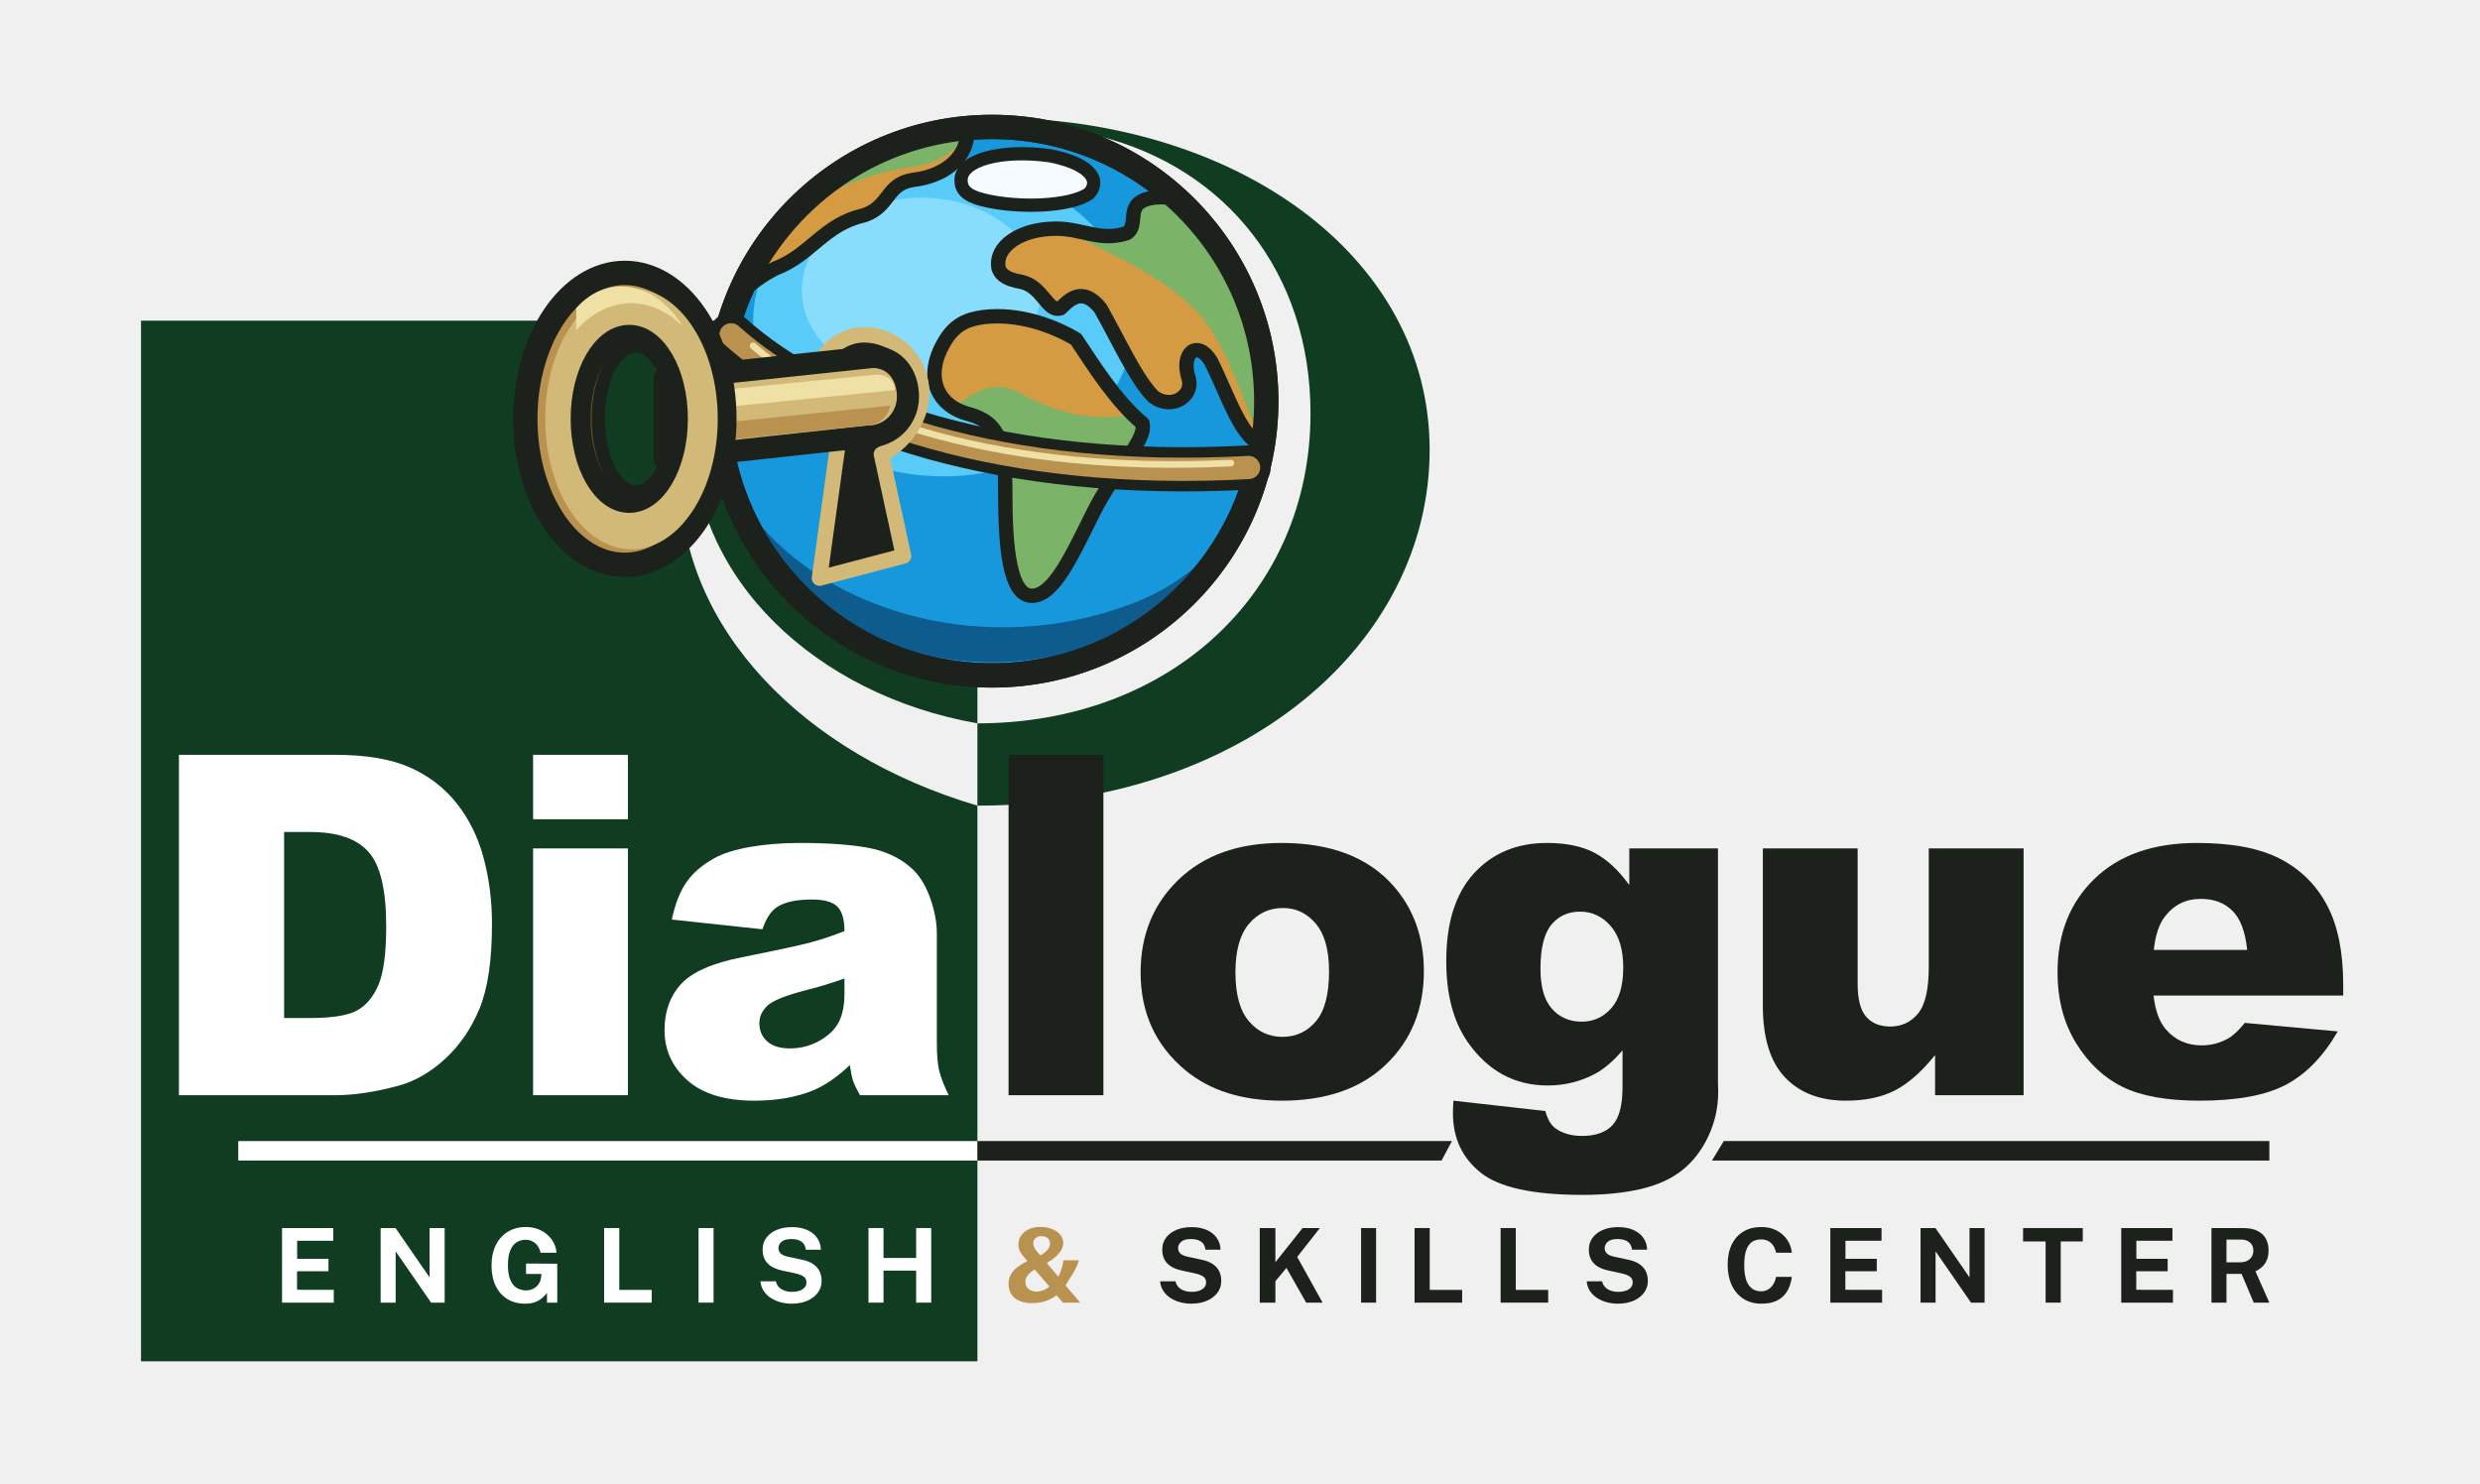
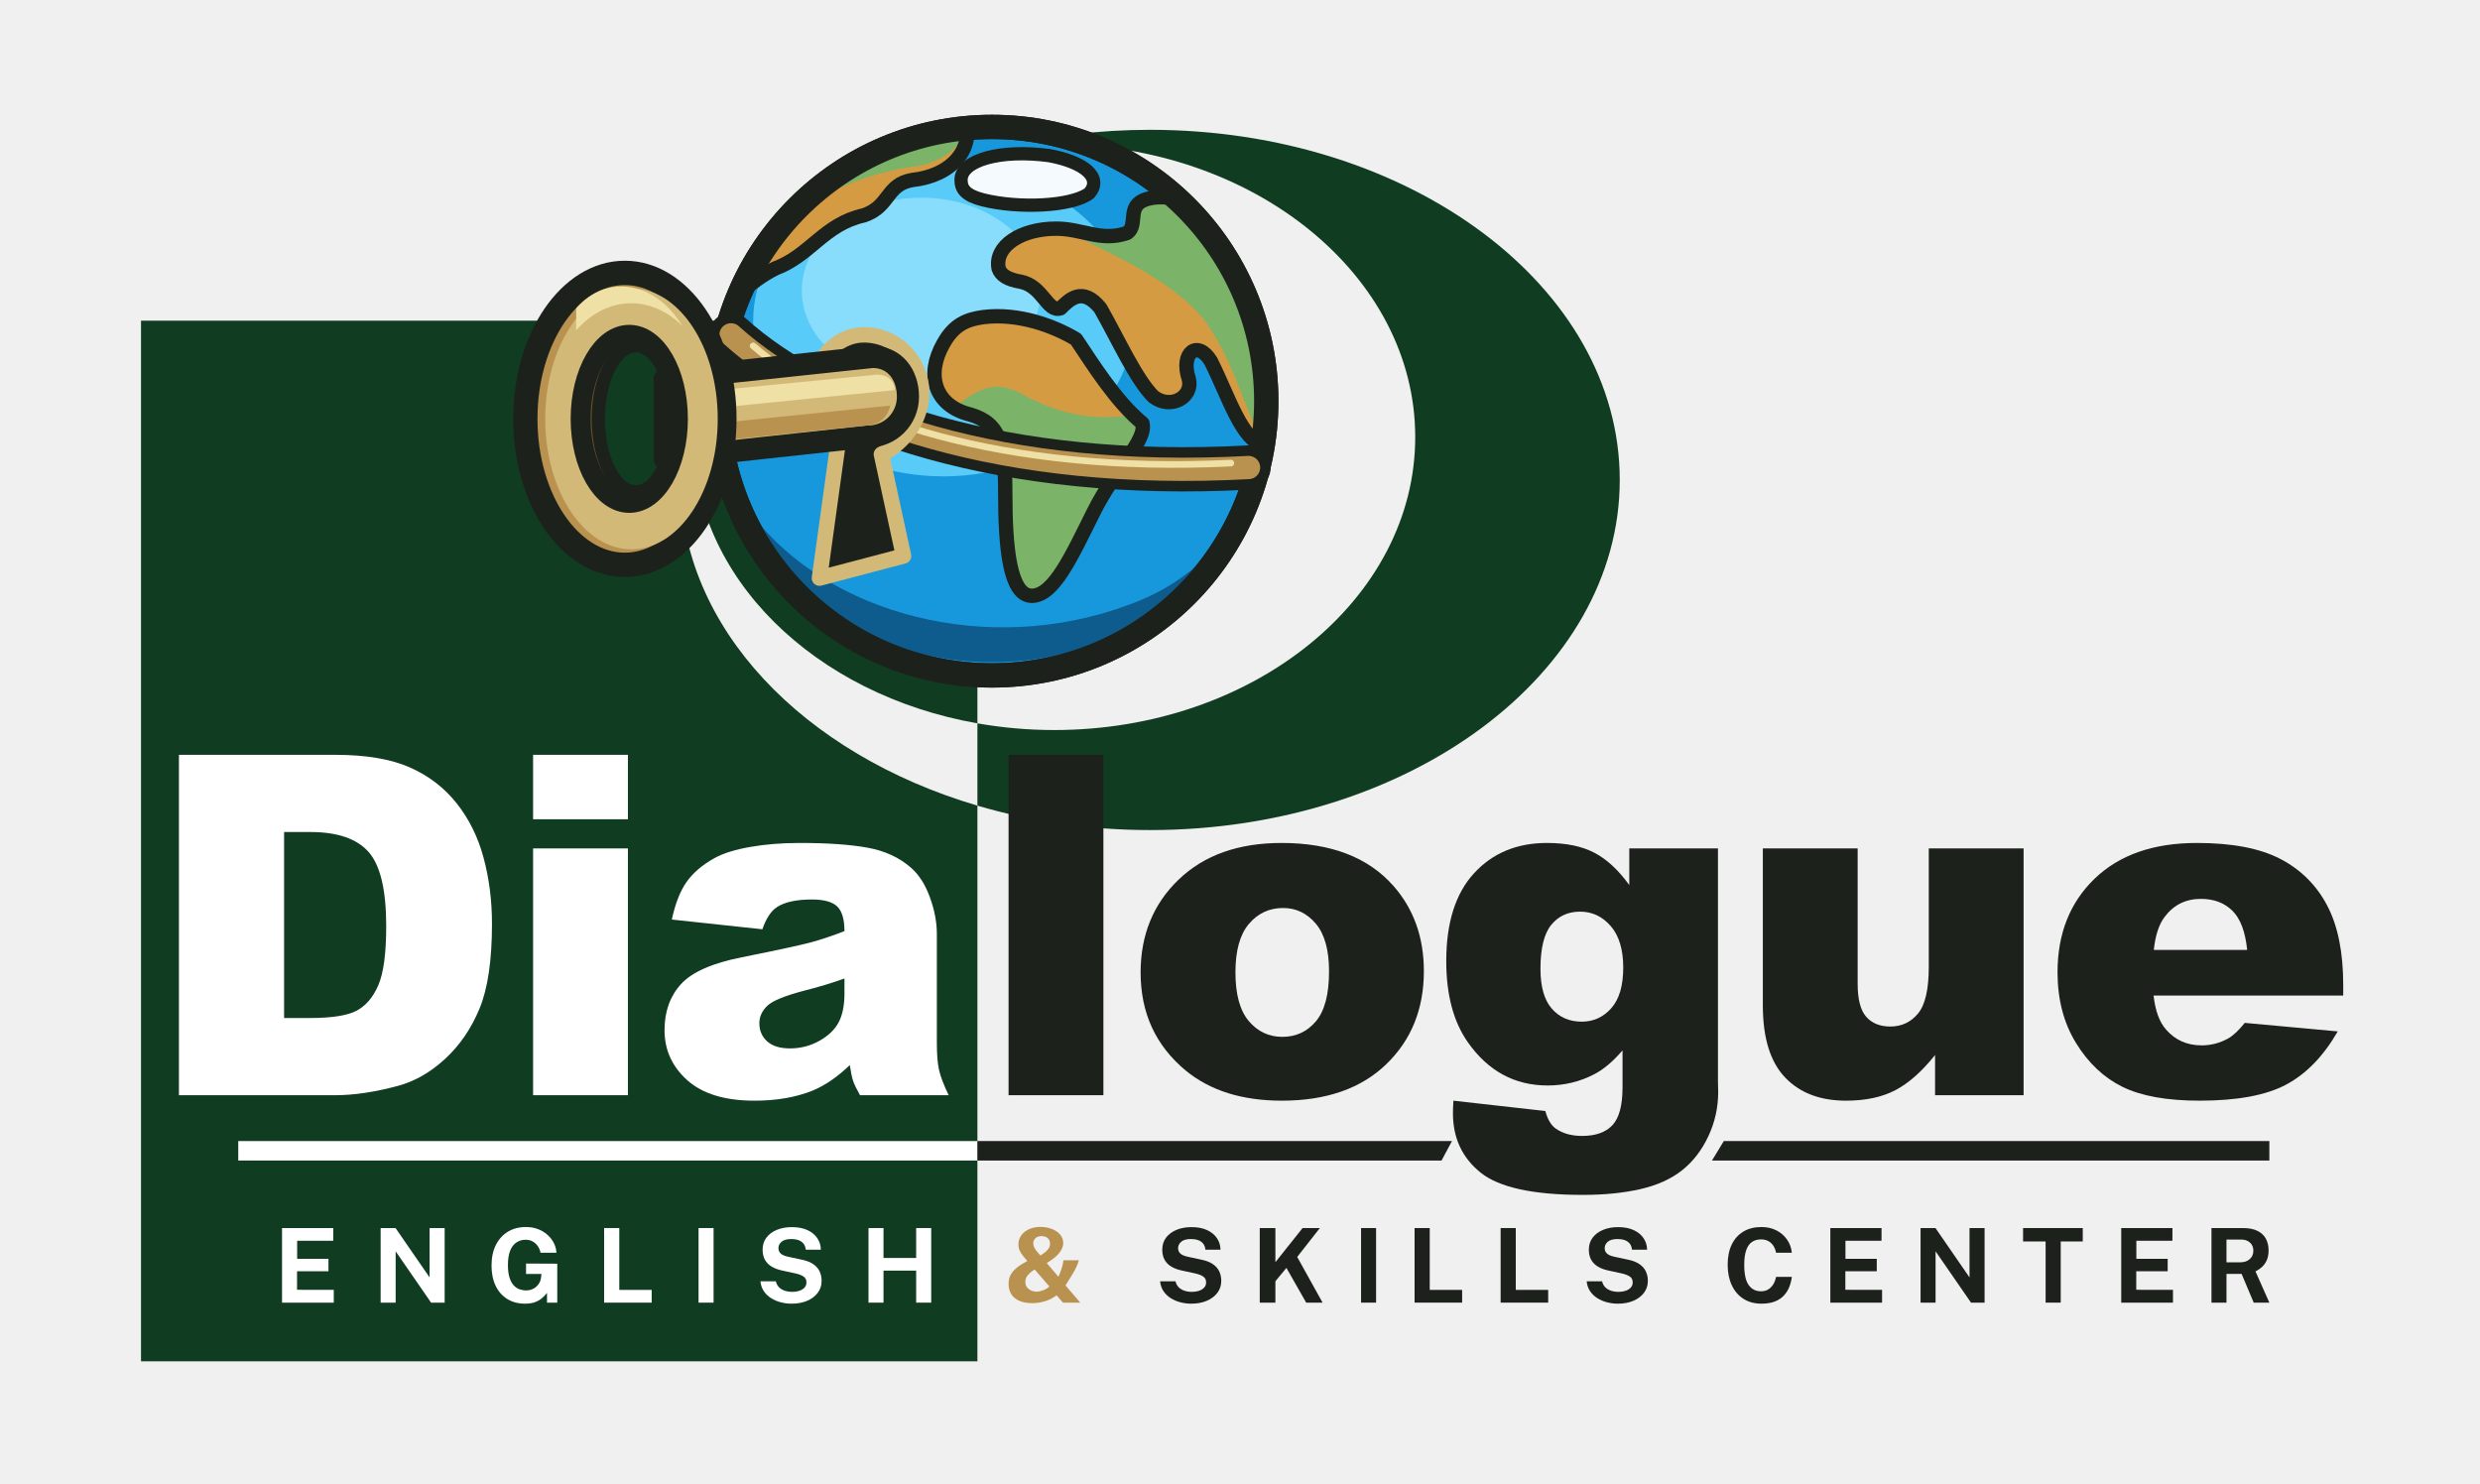
<svg xmlns="http://www.w3.org/2000/svg" width="1020" height="610" viewBox="140 130 510 305">
  <g id="Primary_Lockup_Modern">
    <path d="M341 278.754 L341 195.946 L169 195.946 L169 409.955 L341 409.955 L341 295.679 C305.231 285.13 279.929 259.118 279.929 228.699 C279.929 221.536 281.339 214.618 283.952 208.088 C283.019 211.903 282.526 215.846 282.526 219.883 C282.526 248.762 307.573 272.882 341 278.754 Z" fill="#103D21" />
    <path d="M189 364.659 L341 364.659 L341 368.661 L189 368.661 Z" fill="#FFFFFF" />
    <g id="Subbrand_English">
      <path d="M 198.000 397.888 L 198.000 382.549 L 208.533 382.549 L 208.523 385.158 L 201.108 385.158 L 201.108 388.881 L 207.547 388.881 L 207.547 391.438 L 201.086 391.438 L 201.086 395.246 L 208.639 395.257 L 208.639 397.888 Z" fill="#FFFFFF" />
      <path d="M 218.278 397.888 L 218.278 382.549 L 221.343 382.549 L 228.344 392.700 L 228.344 382.549 L 231.442 382.549 L 231.442 397.888 L 228.652 397.888 L 221.364 387.333 L 221.364 397.888 Z" fill="#FFFFFF" />
      <path d="M 247.987 398.100 C 246.580 398.100 245.358 397.780 244.322 397.140 C 243.286 396.500 242.487 395.593 241.925 394.419 C 241.363 393.245 241.081 391.859 241.081 390.260 C 241.081 388.634 241.376 387.229 241.967 386.044 C 242.557 384.859 243.384 383.945 244.444 383.302 C 245.505 382.658 246.742 382.337 248.157 382.337 C 249.069 382.337 249.900 382.482 250.650 382.771 C 251.400 383.061 252.052 383.458 252.607 383.960 C 253.162 384.462 253.597 385.029 253.912 385.662 C 254.226 386.296 254.398 386.951 254.426 387.630 L 251.159 387.630 C 251.067 387.142 250.885 386.696 250.612 386.293 C 250.340 385.891 249.992 385.566 249.568 385.322 C 249.144 385.079 248.649 384.956 248.083 384.956 C 247.403 384.956 246.788 385.132 246.237 385.482 C 245.686 385.831 245.250 386.388 244.932 387.152 C 244.614 387.916 244.455 388.924 244.455 390.176 C 244.455 391.187 244.559 392.029 244.768 392.700 C 244.977 393.372 245.257 393.905 245.611 394.297 C 245.964 394.689 246.368 394.968 246.820 395.130 C 247.273 395.292 247.736 395.374 248.210 395.374 C 248.663 395.374 249.067 395.298 249.425 395.146 C 249.782 394.994 250.088 394.797 250.342 394.557 C 250.597 394.317 250.798 394.053 250.947 393.767 C 251.096 393.480 251.191 393.199 251.234 392.923 L 251.350 391.990 L 248.179 391.990 L 248.179 389.847 L 254.596 389.879 L 254.596 397.888 L 252.485 397.888 L 252.485 395.883 C 252.223 396.229 251.900 396.574 251.514 396.917 C 251.129 397.261 250.652 397.543 250.082 397.765 C 249.513 397.989 248.815 398.100 247.987 398.100 Z" fill="#FFFFFF" />
      <path d="M 264.236 397.888 L 264.236 382.549 L 267.353 382.549 L 267.353 395.267 L 274.016 395.267 L 274.016 397.888 Z" fill="#FFFFFF" />
      <path d="M 283.655 397.888 L 283.655 382.549 L 286.742 382.549 L 286.742 397.888 Z" fill="#FFFFFF" />
      <path d="M 302.788 398.100 C 302.025 398.100 301.278 398.004 300.550 397.813 C 299.822 397.623 299.157 397.336 298.556 396.955 C 297.954 396.572 297.461 396.095 297.076 395.522 C 296.690 394.949 296.459 394.278 296.381 393.507 L 299.552 393.507 C 299.658 393.973 299.862 394.366 300.162 394.684 C 300.463 395.002 300.852 395.246 301.329 395.416 C 301.807 395.586 302.353 395.670 302.968 395.670 C 303.457 395.670 303.920 395.600 304.359 395.458 C 304.796 395.317 305.154 395.101 305.430 394.812 C 305.705 394.522 305.844 394.158 305.844 393.719 C 305.844 393.196 305.652 392.801 305.271 392.536 C 304.889 392.271 304.369 392.061 303.711 391.905 L 300.837 391.279 C 300.023 391.109 299.314 390.846 298.710 390.489 C 298.105 390.132 297.640 389.665 297.315 389.088 C 296.989 388.512 296.827 387.810 296.827 386.983 C 296.827 386.028 297.090 385.204 297.616 384.512 C 298.144 383.818 298.862 383.286 299.771 382.914 C 300.680 382.543 301.700 382.357 302.831 382.357 C 304.111 382.357 305.191 382.564 306.071 382.978 C 306.951 383.392 307.626 383.951 308.092 384.654 C 308.559 385.358 308.796 386.142 308.803 387.004 L 305.705 387.004 C 305.649 386.474 305.486 386.048 305.217 385.725 C 304.949 385.404 304.604 385.170 304.183 385.026 C 303.762 384.881 303.284 384.808 302.746 384.808 C 301.820 384.808 301.144 384.996 300.719 385.370 C 300.295 385.745 300.083 386.180 300.083 386.675 C 300.083 387.142 300.244 387.519 300.566 387.805 C 300.888 388.092 301.406 388.309 302.120 388.457 L 304.783 389.030 C 305.772 389.221 306.575 389.524 307.190 389.937 C 307.806 390.351 308.255 390.851 308.538 391.438 C 308.821 392.025 308.962 392.683 308.962 393.411 C 308.962 394.337 308.699 395.153 308.171 395.856 C 307.645 396.560 306.918 397.110 305.992 397.506 C 305.065 397.902 303.998 398.100 302.788 398.100 Z" fill="#FFFFFF" />
      <path d="M 318.601 397.888 L 318.601 382.549 L 321.688 382.549 L 321.688 388.702 L 328.404 388.702 L 328.404 382.549 L 331.500 382.549 L 331.500 397.888 L 328.404 397.888 L 328.404 391.301 L 321.688 391.301 L 321.688 397.888 Z" fill="#FFFFFF" />
    </g>
-     <path d="M 344.0 154.2 C 394.0 154.2 434.0 182.5 434.0 222.5 C 434.0 262.5 395.5 295.679 341.0 295.679 L 341.0 278.754 C 380.5 278.754 409.5 252.0 409.5 215.0 C 409.5 186.0 392.0 164.5 366.0 158.0 L 344.0 162.0 Z" fill="#103D21" />
+     <path d="M376.511 156.696 C366.129 156.696 356.132 157.922 346.759 160.183 C350.037 159.824 353.381 159.635 356.78 159.635 C397.789 159.635 431.034 186.609 431.034 219.883 C431.034 253.157 397.789 280.131 356.78 280.131 C351.363 280.131 346.087 279.647 341 278.754 L341 295.679 C351.992 298.92 363.973 300.703 376.511 300.703 C429.852 300.703 473.094 268.466 473.094 228.699 C473.094 188.934 429.852 156.696 376.511 156.696 Z" fill="#103D21" />
    <path d="M341.000 364.659 L438.590 364.659 L436.452 368.661 L341.000 368.661 Z M494.492 364.659 L606.681 364.659 L606.681 368.661 L492.060 368.661 Z" fill="#1D211C" />
    <g id="Subbrand_Skills_Center">
      <path d="M 352.350 397.994 C 351.226 397.994 350.297 397.826 349.565 397.490 C 348.833 397.154 348.290 396.689 347.937 396.095 C 347.583 395.501 347.407 394.815 347.407 394.037 C 347.407 393.337 347.549 392.716 347.836 392.176 C 348.123 391.634 348.552 391.135 349.124 390.679 C 349.698 390.224 350.412 389.770 351.267 389.317 C 350.907 388.914 350.589 388.539 350.313 388.192 C 350.037 387.846 349.821 387.490 349.666 387.126 C 349.510 386.762 349.432 386.354 349.432 385.901 C 349.432 385.221 349.623 384.612 350.006 384.071 C 350.387 383.530 350.918 383.102 351.597 382.788 C 352.275 382.473 353.061 382.315 353.951 382.315 C 354.821 382.315 355.612 382.455 356.323 382.735 C 357.033 383.013 357.599 383.403 358.020 383.902 C 358.440 384.399 358.651 384.982 358.651 385.646 C 358.651 385.985 358.580 386.327 358.439 386.670 C 358.297 387.013 358.087 387.356 357.808 387.699 C 357.528 388.042 357.176 388.383 356.752 388.722 C 356.328 389.062 355.829 389.401 355.257 389.741 L 357.654 392.562 C 357.753 392.343 357.873 392.061 358.015 391.714 C 358.155 391.367 358.290 390.976 358.418 390.542 C 358.545 390.107 358.637 389.652 358.693 389.179 L 361.865 389.179 C 361.688 389.808 361.443 390.419 361.128 391.014 C 360.813 391.608 360.477 392.183 360.120 392.738 C 359.763 393.293 359.428 393.828 359.117 394.344 L 362.152 397.888 L 358.598 397.888 L 357.282 396.381 C 356.462 396.983 355.624 397.401 354.768 397.639 C 353.912 397.876 353.106 397.994 352.350 397.994 Z M 353.114 395.629 C 353.524 395.629 353.980 395.538 354.481 395.358 C 354.984 395.178 355.423 394.915 355.797 394.568 L 352.784 391.077 C 352.219 391.396 351.740 391.790 351.347 392.260 C 350.954 392.731 350.797 393.266 350.875 393.867 C 350.918 394.249 351.053 394.571 351.284 394.833 C 351.513 395.094 351.791 395.292 352.116 395.427 C 352.441 395.561 352.774 395.629 353.114 395.629 Z M 353.972 388.182 C 354.481 387.863 354.879 387.572 355.166 387.306 C 355.452 387.041 355.652 386.785 355.766 386.537 C 355.879 386.289 355.935 386.038 355.935 385.785 C 355.935 385.409 355.848 385.103 355.675 384.867 C 355.502 384.630 355.276 384.456 354.997 384.346 C 354.717 384.237 354.418 384.189 354.100 384.204 C 353.598 384.218 353.203 384.368 352.917 384.654 C 352.631 384.941 352.487 385.286 352.487 385.689 C 352.487 385.922 352.537 386.159 352.636 386.400 C 352.735 386.640 352.864 386.872 353.023 387.094 C 353.182 387.317 353.354 387.528 353.538 387.726 Z" fill="#B9924F" />
      <path d="M 384.974 398.100 C 384.210 398.100 383.465 398.004 382.735 397.813 C 382.007 397.623 381.343 397.336 380.741 396.955 C 380.141 396.572 379.647 396.095 379.261 395.522 C 378.877 394.949 378.644 394.278 378.567 393.507 L 381.739 393.507 C 381.845 393.973 382.048 394.366 382.349 394.684 C 382.649 395.002 383.038 395.246 383.516 395.416 C 383.993 395.586 384.539 395.670 385.155 395.670 C 385.642 395.670 386.106 395.600 386.544 395.458 C 386.983 395.317 387.340 395.101 387.615 394.812 C 387.892 394.522 388.029 394.158 388.029 393.719 C 388.029 393.196 387.838 392.801 387.456 392.536 C 387.075 392.271 386.554 392.061 385.897 391.905 L 383.022 391.279 C 382.209 391.109 381.500 390.846 380.895 390.489 C 380.290 390.132 379.825 389.665 379.500 389.088 C 379.175 388.512 379.012 387.810 379.012 386.983 C 379.012 386.028 379.276 385.204 379.803 384.512 C 380.329 383.818 381.047 383.286 381.956 382.914 C 382.865 382.543 383.885 382.357 385.016 382.357 C 386.296 382.357 387.376 382.564 388.258 382.978 C 389.138 383.392 389.811 383.951 390.278 384.654 C 390.744 385.358 390.982 386.142 390.989 387.004 L 387.892 387.004 C 387.834 386.474 387.672 386.048 387.403 385.725 C 387.135 385.404 386.790 385.170 386.369 385.026 C 385.948 384.881 385.469 384.808 384.931 384.808 C 384.005 384.808 383.330 384.996 382.906 385.370 C 382.481 385.745 382.269 386.180 382.269 386.675 C 382.269 387.142 382.430 387.519 382.752 387.805 C 383.073 388.092 383.591 388.309 384.306 388.457 L 386.968 389.030 C 387.959 389.221 388.762 389.524 389.377 389.937 C 389.992 390.351 390.440 390.851 390.724 391.438 C 391.007 392.025 391.148 392.683 391.148 393.411 C 391.148 394.337 390.884 395.153 390.358 395.856 C 389.831 396.560 389.104 397.110 388.178 397.506 C 387.251 397.902 386.183 398.100 384.974 398.100 Z" fill="#1D211C" />
      <path d="M 399.062 397.888 L 399.062 382.549 L 402.278 382.549 L 402.278 389.571 L 407.867 382.549 L 411.421 382.549 L 406.764 388.490 L 411.983 397.888 L 408.610 397.888 L 404.547 390.749 L 402.278 393.486 L 402.278 397.888 Z" fill="#1D211C" />
      <path d="M 419.898 397.888 L 419.898 382.549 L 422.985 382.549 L 422.985 397.888 Z" fill="#1D211C" />
      <path d="M 430.900 397.888 L 430.900 382.549 L 434.019 382.549 L 434.019 395.267 L 440.681 395.267 L 440.681 397.888 Z" fill="#1D211C" />
      <path d="M 448.596 397.888 L 448.596 382.549 L 451.715 382.549 L 451.715 395.267 L 458.377 395.267 L 458.377 397.888 Z" fill="#1D211C" />
      <path d="M 472.700 398.100 C 471.936 398.100 471.190 398.004 470.461 397.813 C 469.733 397.623 469.068 397.336 468.467 396.955 C 467.866 396.572 467.372 396.095 466.987 395.522 C 466.602 394.949 466.370 394.278 466.292 393.507 L 469.464 393.507 C 469.570 393.973 469.773 394.366 470.074 394.684 C 470.374 395.002 470.764 395.246 471.241 395.416 C 471.718 395.586 472.264 395.670 472.880 395.670 C 473.368 395.670 473.831 395.600 474.269 395.458 C 474.708 395.317 475.065 395.101 475.340 394.812 C 475.617 394.522 475.755 394.158 475.755 393.719 C 475.755 393.196 475.564 392.801 475.181 392.536 C 474.800 392.271 474.280 392.061 473.623 391.905 L 470.747 391.279 C 469.934 391.109 469.226 390.846 468.621 390.489 C 468.016 390.132 467.551 389.665 467.225 389.088 C 466.900 388.512 466.738 387.810 466.738 386.983 C 466.738 386.028 467.001 385.204 467.528 384.512 C 468.055 383.818 468.773 383.286 469.681 382.914 C 470.590 382.543 471.610 382.357 472.741 382.357 C 474.022 382.357 475.102 382.564 475.983 382.978 C 476.863 383.392 477.537 383.951 478.004 384.654 C 478.470 385.358 478.707 386.142 478.715 387.004 L 475.617 387.004 C 475.560 386.474 475.398 386.048 475.128 385.725 C 474.860 385.404 474.515 385.170 474.094 385.026 C 473.674 384.881 473.194 384.808 472.657 384.808 C 471.731 384.808 471.055 384.996 470.631 385.370 C 470.207 385.745 469.995 386.180 469.995 386.675 C 469.995 387.142 470.156 387.519 470.477 387.805 C 470.798 388.092 471.317 388.309 472.032 388.457 L 474.694 389.030 C 475.684 389.221 476.487 389.524 477.102 389.937 C 477.717 390.351 478.166 390.851 478.449 391.438 C 478.732 392.025 478.874 392.683 478.874 393.411 C 478.874 394.337 478.610 395.153 478.083 395.856 C 477.556 396.560 476.830 397.110 475.904 397.506 C 474.976 397.902 473.908 398.100 472.700 398.100 Z" fill="#1D211C" />
      <path d="M 502.236 398.100 C 500.807 398.100 499.573 397.767 498.534 397.102 C 497.494 396.438 496.693 395.504 496.130 394.303 C 495.568 393.100 495.288 391.696 495.288 390.091 C 495.288 388.478 495.566 387.094 496.125 385.938 C 496.684 384.782 497.483 383.892 498.523 383.270 C 499.563 382.648 500.800 382.337 502.236 382.337 C 503.389 382.337 504.416 382.568 505.318 383.032 C 506.219 383.495 506.948 384.126 507.502 384.925 C 508.057 385.724 508.385 386.626 508.484 387.630 L 505.238 387.630 C 505.139 387.099 504.959 386.627 504.696 386.214 C 504.435 385.800 504.093 385.474 503.668 385.238 C 503.244 385.001 502.734 384.883 502.140 384.883 C 501.426 384.883 500.811 385.055 500.294 385.402 C 499.778 385.749 499.382 386.308 499.107 387.078 C 498.830 387.849 498.693 388.868 498.693 390.134 C 498.693 392.043 498.999 393.423 499.611 394.276 C 500.222 395.128 501.065 395.554 502.140 395.554 C 502.734 395.554 503.244 395.418 503.668 395.146 C 504.093 394.874 504.435 394.513 504.696 394.064 C 504.959 393.615 505.139 393.121 505.238 392.584 L 508.484 392.584 C 508.392 393.312 508.215 394.007 507.953 394.669 C 507.692 395.330 507.321 395.918 506.839 396.434 C 506.359 396.950 505.740 397.357 504.983 397.654 C 504.226 397.951 503.310 398.100 502.236 398.100 Z" fill="#1D211C" />
      <path d="M 516.399 397.888 L 516.399 382.549 L 526.934 382.549 L 526.923 385.158 L 519.508 385.158 L 519.508 388.881 L 525.947 388.881 L 525.947 391.438 L 519.487 391.438 L 519.487 395.246 L 527.040 395.257 L 527.040 397.888 Z" fill="#1D211C" />
      <path d="M 534.955 397.888 L 534.955 382.549 L 538.021 382.549 L 545.022 392.700 L 545.022 382.549 L 548.120 382.549 L 548.120 397.888 L 545.330 397.888 L 538.042 387.333 L 538.042 397.888 Z" fill="#1D211C" />
      <path d="M 560.671 397.888 L 560.671 385.307 L 556.035 385.307 L 556.035 382.549 L 568.309 382.549 L 568.309 385.307 L 563.779 385.307 L 563.779 397.888 Z" fill="#1D211C" />
      <path d="M 576.223 397.888 L 576.223 382.549 L 586.757 382.549 L 586.746 385.158 L 579.331 385.158 L 579.331 388.881 L 585.770 388.881 L 585.770 391.438 L 579.310 391.438 L 579.310 395.246 L 586.863 395.257 L 586.863 397.888 Z" fill="#1D211C" />
      <path d="M 594.778 397.888 L 594.778 382.549 L 601.249 382.549 C 602.472 382.549 603.473 382.743 604.251 383.133 C 605.029 383.521 605.602 384.061 605.970 384.750 C 606.337 385.440 606.522 386.233 606.522 387.131 C 606.522 387.938 606.396 388.618 606.144 389.173 C 605.893 389.729 605.565 390.190 605.158 390.558 C 604.752 390.925 604.307 391.226 603.827 391.460 L 606.681 397.888 L 603.466 397.888 L 600.973 391.979 L 597.865 391.979 L 597.865 397.888 Z M 597.865 389.592 L 600.697 389.592 C 601.525 389.592 602.180 389.370 602.665 388.924 C 603.149 388.478 603.392 387.906 603.392 387.205 C 603.392 386.499 603.159 385.940 602.691 385.530 C 602.225 385.119 601.635 384.914 600.920 384.914 L 597.865 384.914 Z" fill="#1D211C" />
    </g>
    <g id="Favicon_Cued_Globe_And_Key" transform="translate(230.29, 96.06) scale(0.45484)">
      <defs>
        <clipPath id="globe-clip-r121-1">
          <circle cx="250" cy="256" r="121" />
        </clipPath>
      </defs>
      <circle cx="250" cy="256" r="124" fill="#1898DC" stroke="#1D211C" stroke-width="11" />
      <ellipse cx="228" cy="220" rx="86" ry="70" fill="#58CBF8" />
      <ellipse cx="218" cy="206" rx="54" ry="42" fill="#88DDFC" />
      <path d="M 142 308 C 176 352 248 372 312 348 C 340 338 358 318 366 298 C 350 344 304 374 250 374 C 198 374 158 346 142 308 Z" fill="#0E5C8E" />
      <g clip-path="url(#globe-clip-r121-1)">
        <path d="M 124 214 C 134 164 176 128 238 128 C 242 142 232 154 214 156 C 202 158 204 168 192 172 C 174 176 168 190 152 196 C 140 202 132 212 124 214 Z" fill="#D49B42" />
        <path d="M 132 192 C 148 156 184 130 238 128 C 240 138 230 148 214 150 C 186 154 160 168 132 192 Z" fill="#7BB369" />
        <path d="M 124 214 C 134 164 176 128 238 128 C 242 142 232 154 214 156 C 202 158 204 168 192 172 C 174 176 168 190 152 196 C 140 202 132 212 124 214 Z" fill="none" stroke="#1D211C" stroke-width="6.5" stroke-linejoin="round" />
        <path d="M 236 156 C 236 147 254 142 276 145 C 292 148 300 155 294 162 C 286 168 262 169 246 165 C 238 163 236 160 236 156 Z" fill="#F4FAFD" stroke="#1D211C" stroke-width="6" stroke-linejoin="round" />
        <path d="M 253 196 C 251 186 263 178 279 178 C 291 178 299 184 311 180 C 317 176 309 166 323 164 C 339 162 359 174 373 198 C 383 220 383 252 373 276 C 363 274 357 254 349 238 C 343 228 335 234 339 246 C 341 254 331 260 323 254 C 315 246 307 228 299 214 C 291 204 285 210 281 214 C 275 216 273 204 263 202 C 257 201 254 199 253 196 Z" fill="#D49B42" />
        <path d="M 283 179 C 293 179 301 183 311 180 C 317 176 309 166 323 164 C 339 162 359 174 373 198 C 383 220 383 252 373 276 C 365 262 359 236 345 218 C 329 200 305 190 283 179 Z" fill="#7BB369" />
        <path d="M 253 196 C 251 186 263 178 279 178 C 291 178 299 184 311 180 C 317 176 309 166 323 164 C 339 162 359 174 373 198 C 383 220 383 252 373 276 C 363 274 357 254 349 238 C 343 228 335 234 339 246 C 341 254 331 260 323 254 C 315 246 307 228 299 214 C 291 204 285 210 281 214 C 275 216 273 204 263 202 C 257 201 254 199 253 196 Z" fill="none" stroke="#1D211C" stroke-width="6.5" stroke-linejoin="round" />
        <path d="M 246 218 C 262 216 278 222 288 228 C 296 240 306 256 318 266 C 320 274 306 286 296 306 C 286 326 278 344 268 344 C 258 344 256 322 256 298 C 256 276 254 266 240 262 C 224 258 220 244 228 230 C 233 221 239 219 246 218 Z" fill="#7BB369" />
        <path d="M 246 218 C 262 216 278 222 288 228 C 295 238 303 252 314 262 C 294 266 276 260 262 252 C 250 246 242 252 234 258 C 222 254 220 242 228 230 C 233 221 239 219 246 218 Z" fill="#D49B42" />
        <path d="M 246 218 C 262 216 278 222 288 228 C 296 240 306 256 318 266 C 320 274 306 286 296 306 C 286 326 278 344 268 344 C 258 344 256 322 256 298 C 256 276 254 266 240 262 C 224 258 220 244 228 230 C 233 221 239 219 246 218 Z" fill="none" stroke="#1D211C" stroke-width="6.5" stroke-linejoin="round" />
      </g>
      <circle cx="250" cy="256" r="124" fill="none" stroke="#1D211C" stroke-width="11" />
      <path d="M 132 226 C 174 264 256 292 366 286" fill="none" stroke="#1D211C" stroke-width="20" stroke-linecap="round" />
      <path d="M 132 226 C 174 264 256 292 366 286" fill="none" stroke="#B9924F" stroke-width="10.5" stroke-linecap="round" />
      <path d="M 142 231 C 180 264 256 289 358 284" fill="none" stroke="#EFE0A6" stroke-width="3" stroke-linecap="round" />
      <path d="M 192 226 C 208 226 220 240 218 256 C 216 268 208 276 200 280 L 210 326 L 172 336 L 180 278 C 172 270 168 258 170 246 C 172 234 182 226 192 226 Z" fill="#1D211C" stroke="#D2B978" stroke-width="7" stroke-linejoin="round" />
      <path d="M 192 231 C 204 231 213 242 211 255 C 209 265 202 272 195 276 L 203 319 L 179 326 L 186 275 C 179 268 175 258 177 248 C 179 238 185 231 192 231 Z" fill="#1D211C" />
      <path d="M 102 246 L 196 236 C 206 236 212 244 212 254 C 212 264 204 272 194 272 L 102 282 Z" fill="#D2B978" stroke="#1D211C" stroke-width="10" stroke-linejoin="round" />
      <path d="M 106 253 L 198 244 C 203 244 206 247 206 251 L 106 261 Z" fill="#EFE0A6" />
      <path d="M 106 268 L 204 258 C 203 263 199 267 193 267 L 106 276 Z" fill="#B9924F" />
      <path d="M 39.00 264.00 C 39.00 227.55 59.15 198.00 84.00 198.00 C 108.85 198.00 129.00 227.55 129.00 264.00 C 129.00 300.45 108.85 330.00 84.00 330.00 C 59.15 330.00 39.00 300.45 39.00 264.00 Z M 72.00 264.00 C 72.00 282.23 79.61 297.00 89.00 297.00 C 98.39 297.00 106.00 282.23 106.00 264.00 C 106.00 245.77 98.39 231.00 89.00 231.00 C 79.61 231.00 72.00 245.77 72.00 264.00 Z" fill="#B9924F" fill-rule="evenodd" />
      <path d="M 39.00 264.00 C 39.00 227.55 59.15 198.00 84.00 198.00 C 108.85 198.00 129.00 227.55 129.00 264.00 C 129.00 300.45 108.85 330.00 84.00 330.00 C 59.15 330.00 39.00 300.45 39.00 264.00 Z" fill="none" stroke="#1D211C" stroke-width="11" />
      <path d="M 48.00 264.00 C 48.00 231.42 65.46 205.00 87.00 205.00 C 108.54 205.00 126.00 231.42 126.00 264.00 C 126.00 296.58 108.54 323.00 87.00 323.00 C 65.46 323.00 48.00 296.58 48.00 264.00 Z M 72.00 264.00 C 72.00 282.23 79.61 297.00 89.00 297.00 C 98.39 297.00 106.00 282.23 106.00 264.00 C 106.00 245.77 98.39 231.00 89.00 231.00 C 79.61 231.00 72.00 245.77 72.00 264.00 Z" fill="#D2B978" fill-rule="evenodd" />
      <path d="M 62 214 C 76 198 98 202 110 222 C 96 208 76 208 62 224 Z" fill="#EFE0A6" />
      <path d="M 64.00 264.00 C 64.00 243.01 73.85 226.00 86.00 226.00 C 98.15 226.00 108.00 243.01 108.00 264.00 C 108.00 284.99 98.15 302.00 86.00 302.00 C 73.85 302.00 64.00 284.99 64.00 264.00 Z M 72.00 264.00 C 72.00 282.23 79.61 297.00 89.00 297.00 C 98.39 297.00 106.00 282.23 106.00 264.00 C 106.00 245.77 98.39 231.00 89.00 231.00 C 79.61 231.00 72.00 245.77 72.00 264.00 Z" fill="#6B5322" fill-rule="evenodd" />
      <path d="M 64.00 264.00 C 64.00 243.01 73.85 226.00 86.00 226.00 C 98.15 226.00 108.00 243.01 108.00 264.00 C 108.00 284.99 98.15 302.00 86.00 302.00 C 73.85 302.00 64.00 284.99 64.00 264.00 Z" fill="none" stroke="#1D211C" stroke-width="9" />
      <path d="M 72.00 264.00 C 72.00 245.77 79.61 231.00 89.00 231.00 C 98.39 231.00 106.00 245.77 106.00 264.00 C 106.00 282.23 98.39 297.00 89.00 297.00 C 79.61 297.00 72.00 282.23 72.00 264.00 Z" fill="none" stroke="#1D211C" stroke-width="6" />
    </g>
    <g id="Wordmark_Dialogue">
      <path d="M176.798 285.229 L208.913 285.229 C215.243 285.229 220.356 286.089 224.255 287.808 C228.153 289.526 231.374 291.995 233.919 295.21 C236.464 298.425 238.31 302.165 239.454 306.431 C240.599 310.696 241.173 315.218 241.173 319.991 C241.173 327.472 240.321 333.274 238.62 337.396 C236.917 341.519 234.556 344.972 231.532 347.757 C228.509 350.542 225.265 352.397 221.798 353.319 C217.058 354.593 212.763 355.229 208.913 355.229 L176.798 355.229 L176.798 285.229 M198.423 301.104 L198.423 339.354 L203.708 339.354 C208.216 339.354 211.421 338.854 213.327 337.851 C215.231 336.849 216.724 335.099 217.804 332.599 C218.882 330.099 219.423 326.048 219.423 320.444 C219.423 313.026 218.216 307.95 215.804 305.212 C213.39 302.474 209.39 301.104 203.804 301.104 Z" fill="#FFFFFF" />
      <path d="M249.628 285.229 L269.128 285.229 L269.128 298.479 L249.628 298.479 L249.628 285.229 M249.628 304.479 L269.128 304.479 L269.128 355.229 L249.628 355.229 Z" fill="#FFFFFF" />
      <path d="M296.783 321.104 L278.158 319.104 C278.857 315.831 279.869 313.253 281.193 311.374 C282.516 309.495 284.42 307.866 286.906 306.485 C288.691 305.489 291.145 304.72 294.27 304.173 C297.393 303.628 300.771 303.354 304.404 303.354 C310.236 303.354 314.92 303.683 318.459 304.335 C321.996 304.987 324.945 306.349 327.305 308.417 C328.961 309.851 330.266 311.882 331.223 314.509 C332.18 317.136 332.658 319.644 332.658 322.032 L332.658 344.435 C332.658 346.823 332.809 348.694 333.111 350.048 C333.414 351.401 334.076 353.128 335.096 355.229 L316.857 355.229 C316.125 353.929 315.646 352.937 315.424 352.253 C315.201 351.569 314.979 350.497 314.756 349.036 C312.205 351.476 309.672 353.218 307.156 354.263 C303.713 355.657 299.713 356.354 295.158 356.354 C289.102 356.354 284.504 354.96 281.365 352.169 C278.227 349.378 276.658 345.937 276.658 341.843 C276.658 338.007 277.789 334.851 280.053 332.374 C282.314 329.901 286.49 328.062 292.576 326.856 C299.873 325.397 304.605 324.374 306.773 323.788 C308.941 323.202 311.236 322.433 313.658 321.479 C313.658 319.073 313.164 317.388 312.176 316.425 C311.188 315.462 309.449 314.979 306.965 314.979 C303.777 314.979 301.389 315.499 299.795 316.534 C298.551 317.347 297.547 318.87 296.783 321.104 M313.658 331.229 C310.98 332.183 308.191 333.022 305.291 333.753 C301.338 334.8 298.834 335.831 297.783 336.847 C296.699 337.894 296.158 339.085 296.158 340.417 C296.158 341.94 296.691 343.185 297.76 344.153 C298.826 345.122 300.396 345.604 302.469 345.604 C304.637 345.604 306.652 345.081 308.518 344.034 C310.381 342.987 311.705 341.71 312.486 340.202 C313.268 338.694 313.658 336.735 313.658 334.323 Z" fill="#FFFFFF" />
      <path d="M347.407 285.229 L366.907 285.229 L366.907 355.229 L347.407 355.229 Z" fill="#1D211C" />
      <path d="M374.562 329.997 C374.562 322.263 377.171 315.89 382.392 310.876 C387.61 305.862 394.661 303.354 403.544 303.354 C413.696 303.354 421.368 306.3 426.558 312.188 C430.726 316.931 432.812 322.772 432.812 329.712 C432.812 337.511 430.224 343.901 425.052 348.882 C419.88 353.864 412.726 356.354 403.591 356.354 C395.442 356.354 388.853 354.286 383.825 350.147 C377.649 345.022 374.562 338.306 374.562 329.997 M394.062 329.956 C394.062 334.476 394.976 337.819 396.808 339.983 C398.64 342.147 400.94 343.229 403.71 343.229 C406.511 343.229 408.812 342.163 410.612 340.03 C412.411 337.897 413.312 334.476 413.312 329.765 C413.312 325.372 412.403 322.101 410.589 319.952 C408.772 317.804 406.528 316.729 403.854 316.729 C401.019 316.729 398.679 317.821 396.831 320.001 C394.983 322.181 394.062 325.499 394.062 329.956 Z" fill="#1D211C" />
      <path d="M475.054 304.479 L493.29 304.479 L493.29 352.345 L493.337 354.589 C493.337 357.769 492.659 360.8 491.308 363.681 C489.954 366.558 488.155 368.89 485.909 370.671 C483.663 372.452 480.813 373.739 477.36 374.536 C473.905 375.331 469.948 375.729 465.491 375.729 C455.3 375.729 448.302 374.206 444.497 371.159 C440.692 368.112 438.79 364.034 438.79 358.925 C438.79 358.29 438.821 357.433 438.886 356.354 L457.79 358.479 C458.265 360.235 458.993 361.448 459.976 362.12 C461.401 363.108 463.192 363.604 465.347 363.604 C468.136 363.604 470.218 362.862 471.597 361.382 C472.976 359.897 473.665 357.312 473.665 353.622 L473.665 346.007 C471.757 348.241 469.849 349.862 467.94 350.87 C464.952 352.444 461.724 353.229 458.259 353.229 C451.485 353.229 446.015 350.265 441.851 344.335 C438.894 340.128 437.415 334.563 437.415 327.646 C437.415 319.741 439.323 313.716 443.14 309.571 C446.956 305.427 451.948 303.354 458.118 303.354 C462.062 303.354 465.313 304.024 467.874 305.364 C470.433 306.704 472.827 308.919 475.054 312.011 L475.054 304.479 M456.79 329.226 C456.79 332.917 457.567 335.651 459.126 337.433 C460.683 339.214 462.733 340.104 465.276 340.104 C467.69 340.104 469.718 339.183 471.354 337.337 C472.991 335.493 473.81 332.708 473.81 328.985 C473.81 325.263 472.95 322.415 471.235 320.44 C469.519 318.468 467.421 317.479 464.942 317.479 C462.462 317.479 460.483 318.388 459.007 320.2 C457.528 322.013 456.79 325.022 456.79 329.226 Z" fill="#1D211C" />
      <path d="M556.144 355.229 L537.937 355.229 L537.937 346.966 C535.233 350.353 532.509 352.763 529.761 354.2 C527.011 355.636 523.636 356.354 519.632 356.354 C514.292 356.354 510.106 354.755 507.071 351.554 C504.036 348.354 502.519 343.427 502.519 336.771 L502.519 304.479 L522.019 304.479 L522.019 332.329 C522.019 335.509 522.604 337.767 523.78 339.103 C524.956 340.438 526.606 341.104 528.735 341.104 C531.054 341.104 532.952 340.216 534.429 338.435 C535.905 336.653 536.644 333.458 536.644 328.849 L536.644 304.479 L556.144 304.479 Z" fill="#1D211C" />
      <path d="M621.872 334.729 L582.872 334.729 C583.222 337.845 584.067 340.165 585.407 341.69 C587.288 343.884 589.743 344.979 592.772 344.979 C594.687 344.979 596.503 344.503 598.226 343.55 C599.276 342.946 600.409 341.882 601.622 340.354 L620.747 342.104 C617.817 347.188 614.284 350.835 610.147 353.042 C606.011 355.249 600.075 356.354 592.341 356.354 C585.624 356.354 580.341 355.407 576.489 353.515 C572.638 351.62 569.448 348.612 566.917 344.489 C564.386 340.368 563.122 335.521 563.122 329.95 C563.122 322.024 565.661 315.61 570.739 310.708 C575.817 305.806 582.831 303.354 591.78 303.354 C599.04 303.354 604.772 304.456 608.976 306.655 C613.179 308.854 616.378 312.044 618.575 316.22 C620.772 320.397 621.872 325.835 621.872 332.53 L621.872 334.729 M602.122 325.354 C601.739 321.601 600.726 318.913 599.081 317.29 C597.437 315.667 595.274 314.854 592.593 314.854 C589.495 314.854 587.022 316.081 585.171 318.53 C583.989 320.058 583.239 322.333 582.921 325.354 Z" fill="#1D211C" />
    </g>
  </g>
</svg>
